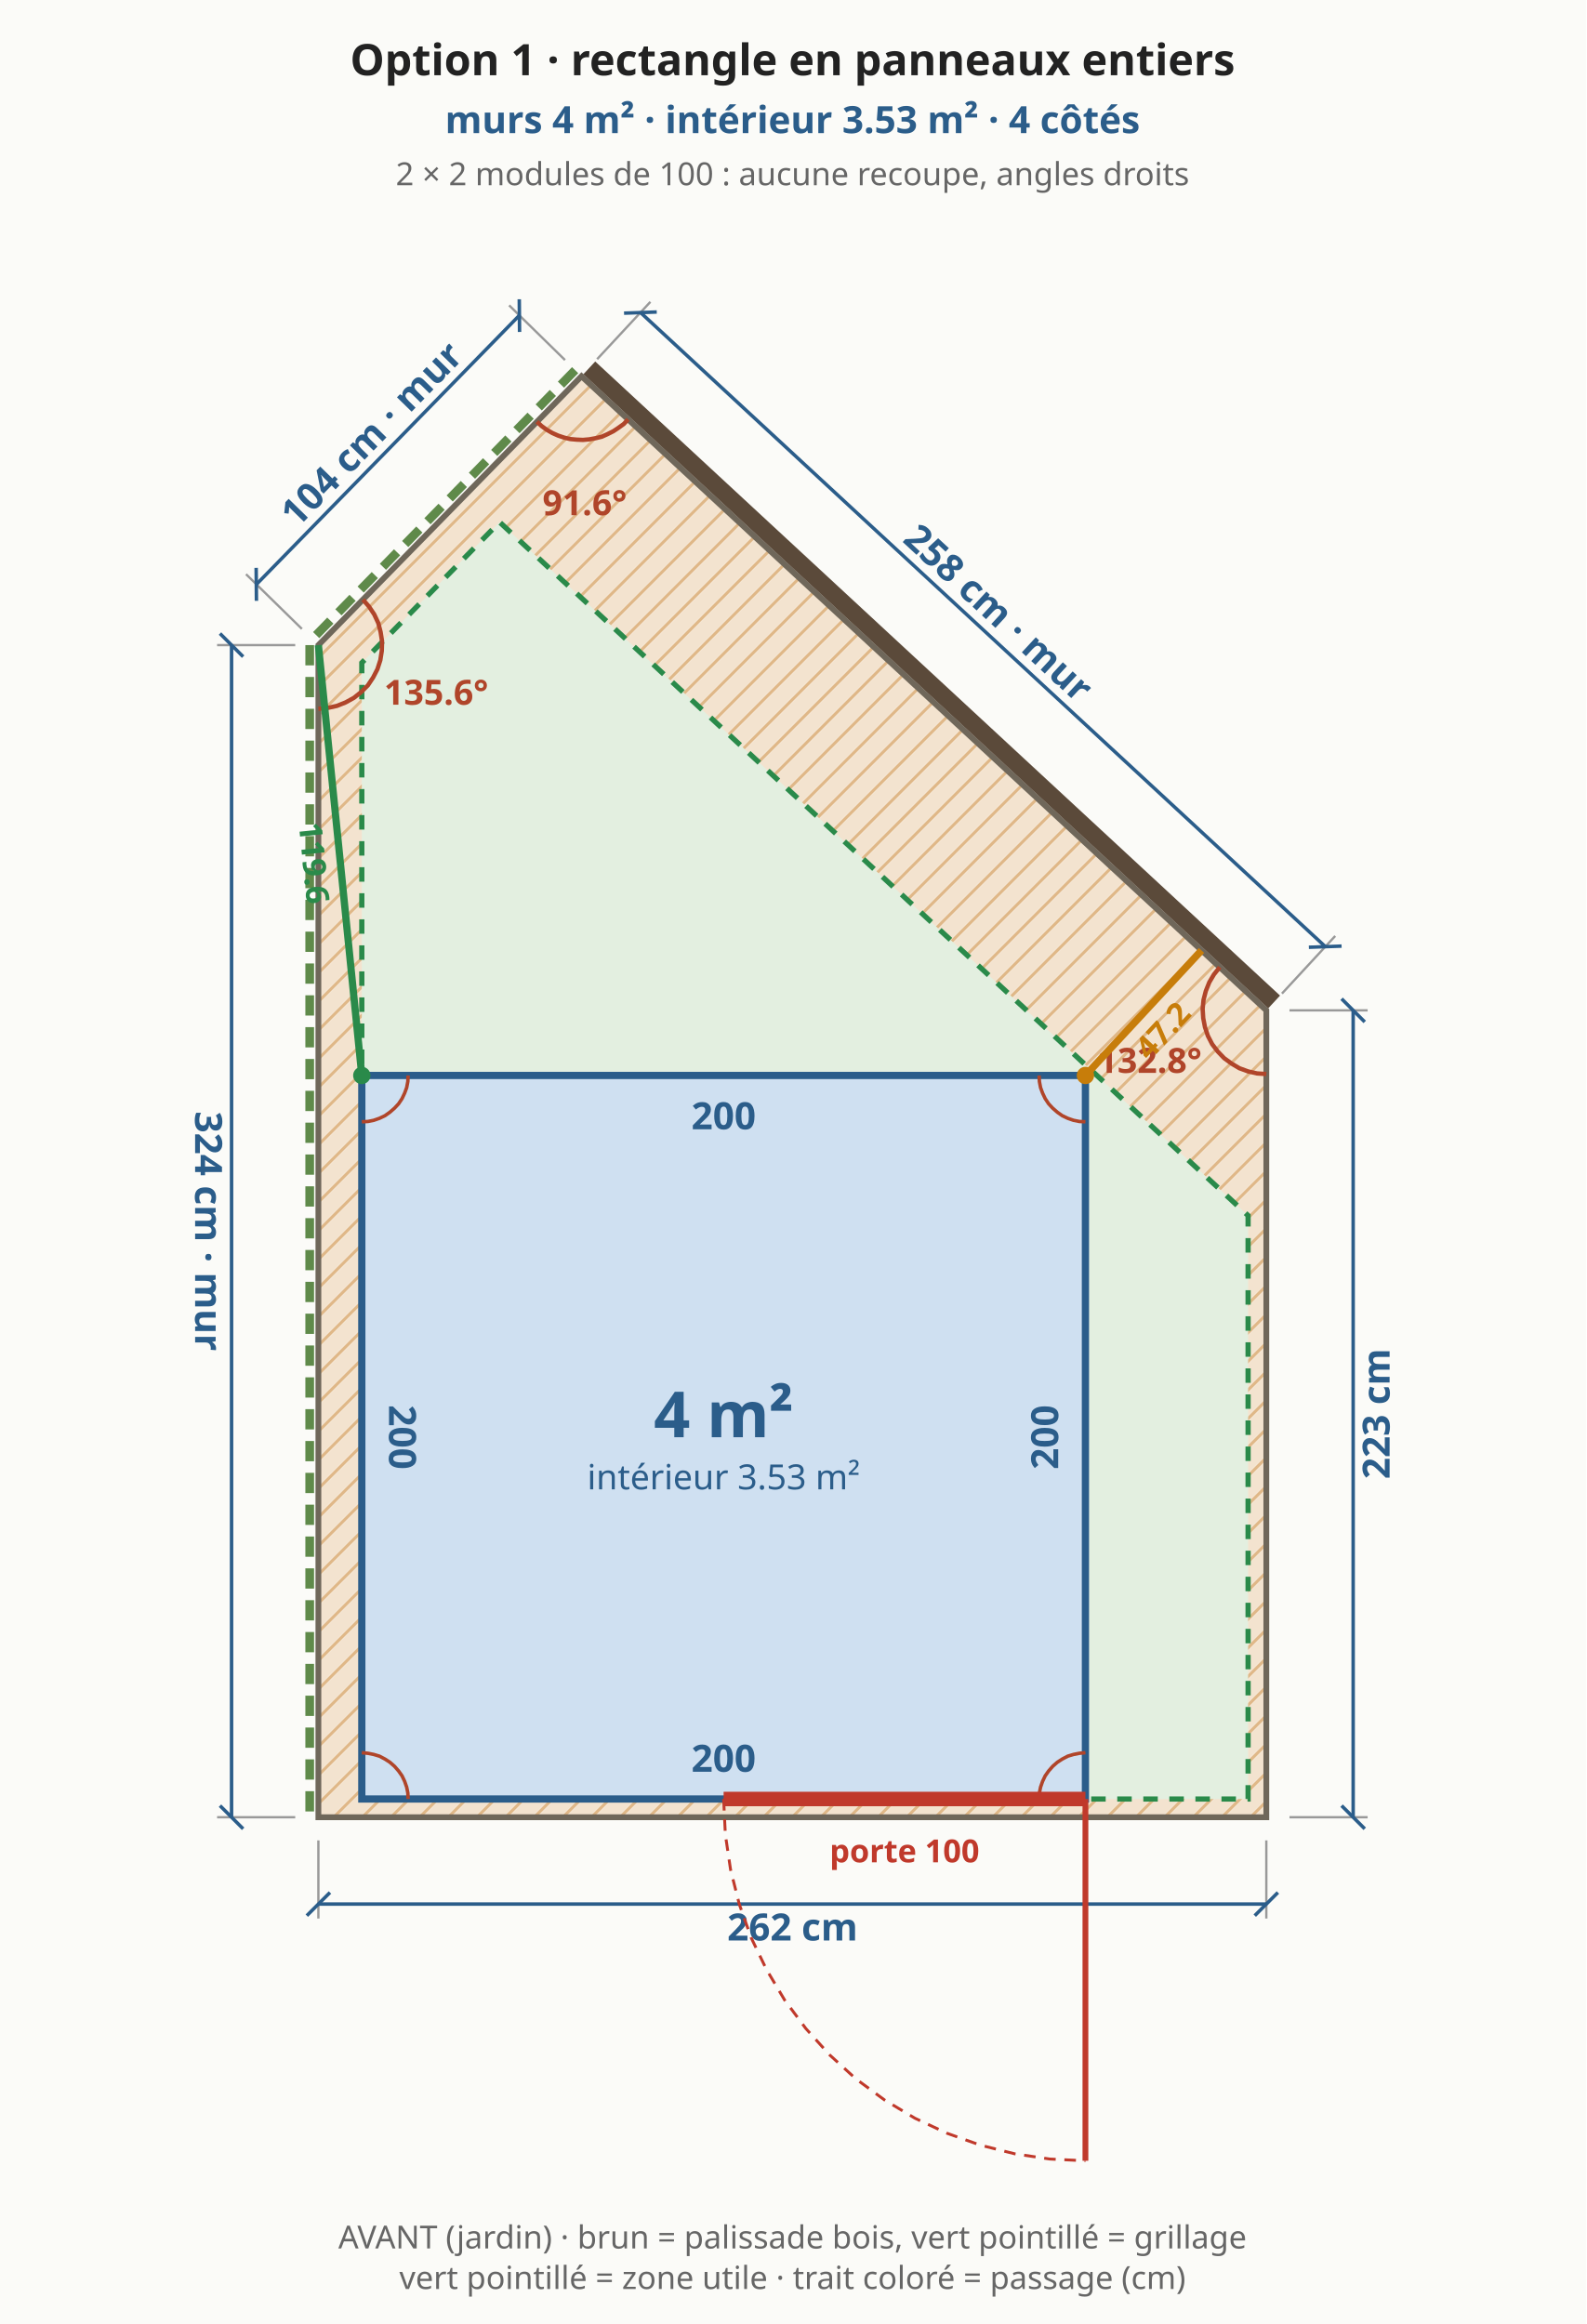
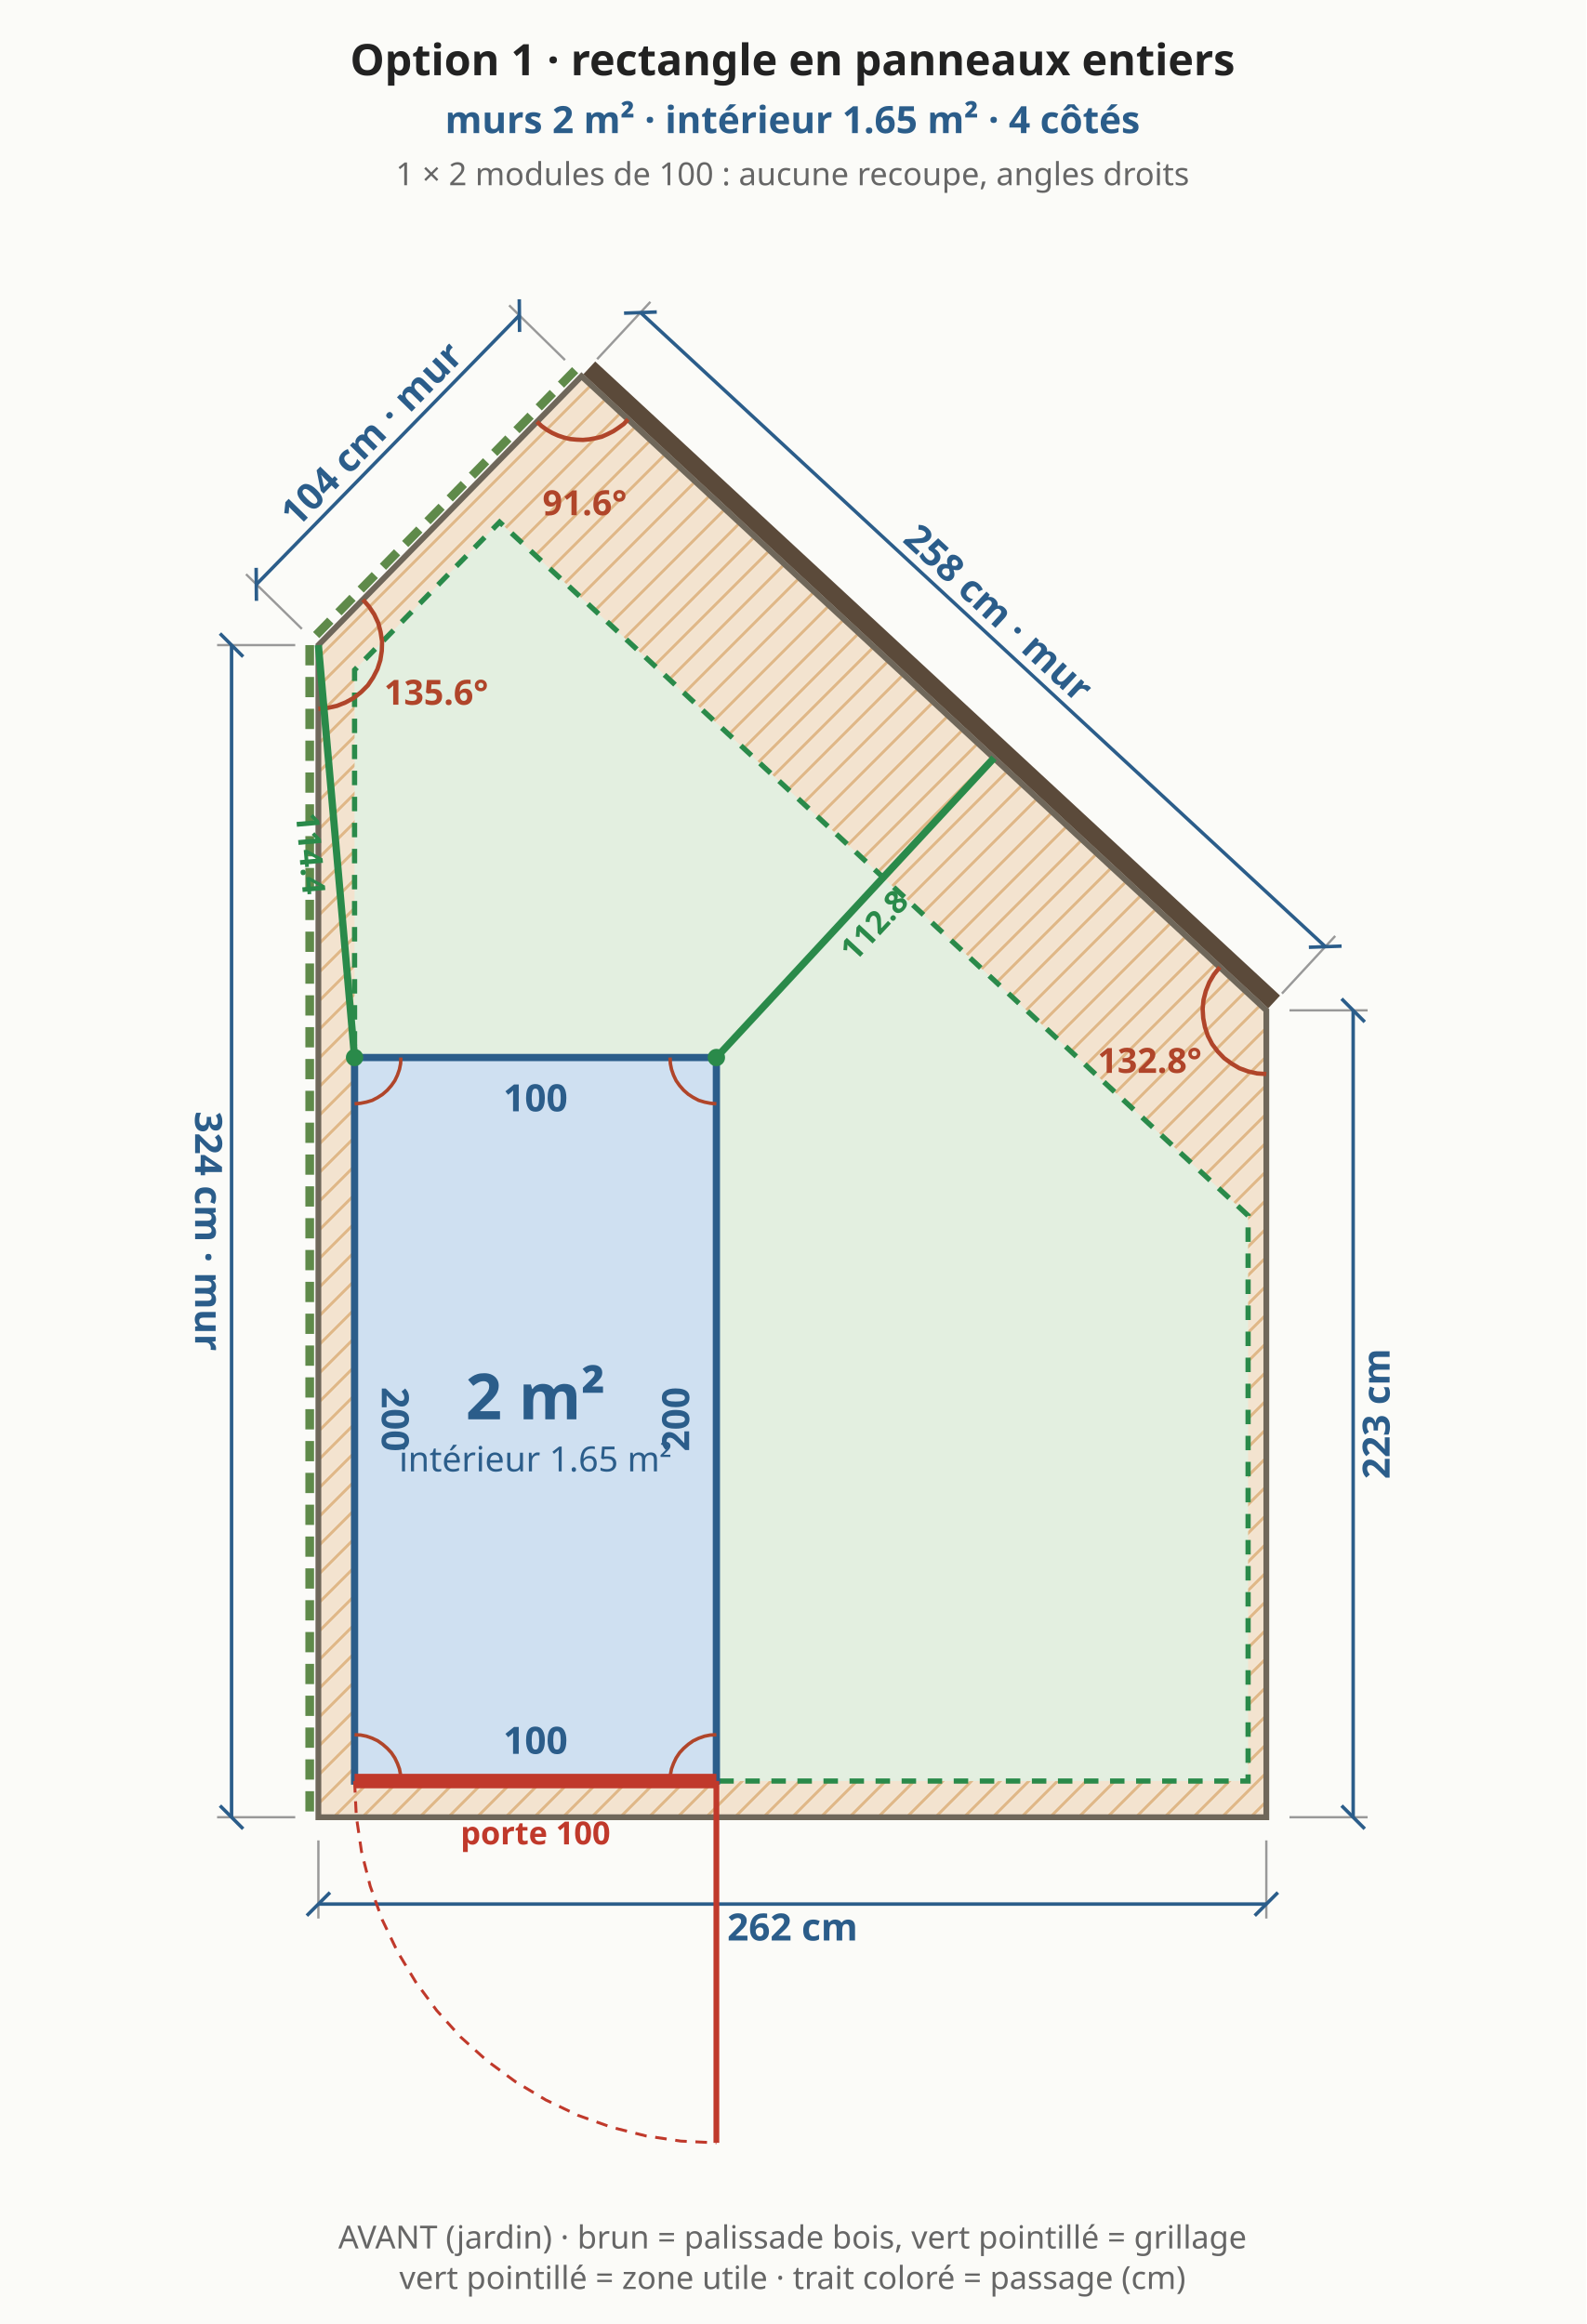
<svg xmlns="http://www.w3.org/2000/svg" viewBox="0 0 548 803" font-family="system-ui,sans-serif" font-size="13">
  <rect width="548" height="803" fill="#fbfbf8" />
  <defs>
    <pattern id="bande" width="7" height="7" patternUnits="userSpaceOnUse" patternTransform="rotate(45)">
      <rect width="7" height="7" fill="#f3e3cf" />
      <line x1="0" y1="0" x2="0" y2="7" stroke="#e0b98a" stroke-width="2" />
    </pattern>
  </defs>
  <polygon points="110.0,627.9 437.5,627.9 437.5,349.1 200.9,130.0 110.0,222.9" fill="url(#bande)" stroke="#6f675a" stroke-width="2" />
-   <polygon points="125.0,621.6 431.2,621.6 431.2,420.0 172.6,180.4 125.0,229.0" fill="#e3efe0" stroke="#2a8a4a" stroke-width="1.8" stroke-dasharray="5 4" />
+   <polygon points="122.5,615.4 431.2,615.4 431.2,420.0 172.6,180.4 122.5,231.5" fill="#e3efe0" stroke="#2a8a4a" stroke-width="1.8" stroke-dasharray="5 4" />
  <line x1="110.0" y1="635.9" x2="110.0" y2="662.9" stroke="#999" stroke-width="0.8" />
  <line x1="437.5" y1="635.9" x2="437.5" y2="662.9" stroke="#999" stroke-width="0.8" />
  <line x1="110.0" y1="657.9" x2="437.5" y2="657.9" stroke="#2b5d8a" stroke-width="1.2" />
  <line x1="106.0" y1="661.9" x2="114.0" y2="653.9" stroke="#2b5d8a" stroke-width="1.2" />
  <line x1="433.5" y1="661.9" x2="441.5" y2="653.9" stroke="#2b5d8a" stroke-width="1.2" />
  <text x="273.8" y="665.9" text-anchor="middle" dominant-baseline="middle" fill="#2b5d8a" font-size="13" font-weight="bold" transform="rotate(0.0 273.8 665.9)">262 cm</text>
  <line x1="445.5" y1="627.9" x2="472.5" y2="627.9" stroke="#999" stroke-width="0.8" />
  <line x1="445.5" y1="349.1" x2="472.5" y2="349.1" stroke="#999" stroke-width="0.8" />
  <line x1="467.5" y1="627.9" x2="467.5" y2="349.1" stroke="#2b5d8a" stroke-width="1.2" />
  <line x1="471.5" y1="631.9" x2="463.5" y2="623.9" stroke="#2b5d8a" stroke-width="1.2" />
  <line x1="471.5" y1="353.1" x2="463.5" y2="345.1" stroke="#2b5d8a" stroke-width="1.2" />
  <text x="475.5" y="488.5" text-anchor="middle" dominant-baseline="middle" fill="#2b5d8a" font-size="13" font-weight="bold" transform="rotate(-90.0 475.5 488.5)">223 cm</text>
  <line x1="440.2" y1="346.2" x2="203.6" y2="127.1" stroke="#5b4a3a" stroke-width="6" />
  <line x1="442.9" y1="343.3" x2="461.3" y2="323.4" stroke="#999" stroke-width="0.8" />
  <line x1="206.3" y1="124.1" x2="224.7" y2="104.3" stroke="#999" stroke-width="0.8" />
  <line x1="457.9" y1="327.1" x2="221.3" y2="108.0" stroke="#2b5d8a" stroke-width="1.2" />
  <line x1="463.5" y1="326.9" x2="452.2" y2="327.3" stroke="#2b5d8a" stroke-width="1.2" />
  <line x1="226.9" y1="107.8" x2="215.6" y2="108.2" stroke="#2b5d8a" stroke-width="1.2" />
  <text x="345.0" y="211.7" text-anchor="middle" dominant-baseline="middle" fill="#2b5d8a" font-size="13" font-weight="bold" transform="rotate(42.8 345.0 211.7)">258 cm · mur</text>
  <line x1="198.7" y1="127.9" x2="107.9" y2="220.8" stroke="#5f8a4a" stroke-width="3" stroke-dasharray="7 4" />
  <line x1="195.2" y1="124.4" x2="175.9" y2="105.5" stroke="#999" stroke-width="0.8" />
  <line x1="104.3" y1="217.3" x2="85.0" y2="198.4" stroke="#999" stroke-width="0.8" />
  <line x1="179.4" y1="109.0" x2="88.6" y2="201.9" stroke="#2b5d8a" stroke-width="1.2" />
  <line x1="179.4" y1="103.4" x2="179.5" y2="114.7" stroke="#2b5d8a" stroke-width="1.2" />
  <line x1="88.5" y1="196.2" x2="88.6" y2="207.6" stroke="#2b5d8a" stroke-width="1.2" />
  <text x="128.3" y="149.9" text-anchor="middle" dominant-baseline="middle" fill="#2b5d8a" font-size="13" font-weight="bold" transform="rotate(-45.6 128.3 149.9)">104 cm · mur</text>
  <line x1="107.0" y1="222.9" x2="107.0" y2="627.9" stroke="#5f8a4a" stroke-width="3" stroke-dasharray="7 4" />
  <line x1="102.0" y1="222.9" x2="75.0" y2="222.9" stroke="#999" stroke-width="0.8" />
  <line x1="102.0" y1="627.9" x2="75.0" y2="627.9" stroke="#999" stroke-width="0.8" />
  <line x1="80.0" y1="222.9" x2="80.0" y2="627.9" stroke="#2b5d8a" stroke-width="1.2" />
  <line x1="76.0" y1="218.9" x2="84.0" y2="226.9" stroke="#2b5d8a" stroke-width="1.2" />
  <line x1="76.0" y1="623.9" x2="84.0" y2="631.9" stroke="#2b5d8a" stroke-width="1.2" />
  <text x="72.0" y="425.4" text-anchor="middle" dominant-baseline="middle" fill="#2b5d8a" font-size="13" font-weight="bold" transform="rotate(90.0 72.0 425.4)">324 cm · mur</text>
  <polyline points="421.4,334.2 419.4,336.7 417.8,339.4 416.6,342.4 415.8,345.5 415.5,348.6 415.7,351.8 416.3,354.9 417.3,357.9 418.8,360.8 420.7,363.3 422.9,365.6 425.5,367.5 428.2,369.1 431.2,370.2 434.3,370.9 437.5,371.1" fill="none" stroke="#b0452a" stroke-width="1.5" />
  <text x="397.2" y="370.7" text-anchor="middle" fill="#b0452a" font-size="12" font-weight="bold">132.8°</text>
  <polyline points="185.5,145.7 187.1,147.2 188.9,148.5 190.8,149.6 192.8,150.5 194.9,151.2 197.0,151.7 199.2,151.9 201.4,152.0 203.6,151.8 205.8,151.4 207.9,150.9 209.9,150.0 211.9,149.0 213.7,147.8 215.5,146.5 217.0,144.9" fill="none" stroke="#b0452a" stroke-width="1.5" />
  <text x="202.0" y="178.0" text-anchor="middle" fill="#b0452a" font-size="12" font-weight="bold">91.6°</text>
  <polyline points="110.0,244.9 113.2,244.6 116.4,243.9 119.4,242.7 122.3,241.1 124.8,239.1 127.1,236.8 128.9,234.1 130.4,231.2 131.4,228.1 131.9,224.9 132.0,221.6 131.5,218.4 130.7,215.3 129.3,212.3 127.5,209.6 125.4,207.2" fill="none" stroke="#b0452a" stroke-width="1.5" />
  <text x="150.7" y="243.5" text-anchor="middle" fill="#b0452a" font-size="12" font-weight="bold">135.6°</text>
-   <polygon points="125.0,621.6 375.0,621.6 375.0,371.6 125.0,371.6" fill="#cfe0f1" stroke="#2b5d8a" stroke-width="2.5" />
-   <text x="250.0" y="607.6" text-anchor="middle" dominant-baseline="middle" fill="#2b5d8a" font-size="13" font-weight="bold" transform="rotate(0.0 250.0 607.6)">200</text>
-   <text x="361.0" y="496.6" text-anchor="middle" dominant-baseline="middle" fill="#2b5d8a" font-size="13" font-weight="bold" transform="rotate(-90.0 361.0 496.6)">200</text>
-   <text x="250.0" y="385.6" text-anchor="middle" dominant-baseline="middle" fill="#2b5d8a" font-size="13" font-weight="bold" transform="rotate(0.0 250.0 385.6)">200</text>
-   <text x="139.0" y="496.6" text-anchor="middle" dominant-baseline="middle" fill="#2b5d8a" font-size="13" font-weight="bold" transform="rotate(90.0 139.0 496.6)">200</text>
-   <polyline points="141.0,621.6 140.9,619.5 140.5,617.5 139.8,615.5 138.9,613.6 137.7,611.9 136.3,610.3 134.7,608.9 133.0,607.8 131.1,606.8 129.1,606.2 127.1,605.8 125.0,605.6" fill="none" stroke="#b0452a" stroke-width="1.2" />
-   <polyline points="375.0,605.6 372.9,605.8 370.9,606.2 368.9,606.8 367.0,607.8 365.3,608.9 363.7,610.3 362.3,611.9 361.1,613.6 360.2,615.5 359.5,617.5 359.1,619.5 359.0,621.6" fill="none" stroke="#b0452a" stroke-width="1.2" />
-   <polyline points="359.0,371.6 359.1,373.7 359.5,375.8 360.2,377.7 361.1,379.6 362.3,381.4 363.7,382.9 365.3,384.3 367.0,385.5 368.9,386.4 370.9,387.1 372.9,387.5 375.0,387.6" fill="none" stroke="#b0452a" stroke-width="1.2" />
-   <polyline points="125.0,387.6 127.1,387.5 129.1,387.1 131.1,386.4 133.0,385.5 134.7,384.3 136.3,382.9 137.7,381.4 138.9,379.6 139.8,377.7 140.5,375.8 140.9,373.7 141.0,371.6" fill="none" stroke="#b0452a" stroke-width="1.2" />
-   <line x1="250.0" y1="621.6" x2="375.0" y2="621.6" stroke="#c0392b" stroke-width="5" />
-   <line x1="375.0" y1="621.6" x2="375.0" y2="746.6" stroke="#c0392b" stroke-width="2" />
-   <polyline points="250.0,621.6 250.6,633.9 252.4,646.0 255.4,657.9 259.5,669.5 264.8,680.5 271.1,691.1 278.4,700.9 286.6,710.0 295.7,718.3 305.6,725.6 316.1,731.9 327.2,737.1 338.7,741.2 350.6,744.2 362.7,746.0 375.0,746.6" fill="none" stroke="#c0392b" stroke-width="1" stroke-dasharray="4 3" />
-   <text x="312.5" y="639.6" text-anchor="middle" dominant-baseline="middle" fill="#c0392b" font-size="11" font-weight="bold">porte 100</text>
-   <line x1="375.0" y1="371.6" x2="415.1" y2="328.4" stroke="#c77d0a" stroke-width="2.5" />
-   <circle cx="375.0" cy="371.6" r="3" fill="#c77d0a" />
-   <text x="401.7" y="356.1" text-anchor="middle" dominant-baseline="middle" fill="#c77d0a" font-size="11" font-weight="bold" transform="rotate(-47.1 401.7 356.1)">47.2</text>
-   <line x1="125.0" y1="371.6" x2="110.0" y2="222.9" stroke="#2a8a4a" stroke-width="2.5" />
-   <circle cx="125.0" cy="371.6" r="3" fill="#2a8a4a" />
-   <text x="108.5" y="298.2" text-anchor="middle" dominant-baseline="middle" fill="#2a8a4a" font-size="11" font-weight="bold" transform="rotate(84.2 108.5 298.2)">119.6</text>
-   <text x="250.0" y="496.6" text-anchor="middle" fill="#2b5d8a" font-size="22" font-weight="bold">4 m²</text>
-   <text x="250.0" y="514.6" text-anchor="middle" fill="#2b5d8a" font-size="12" font-weight="normal">intérieur 3.53 m²</text>
+   <polygon points="122.5,615.4 247.5,615.4 247.5,365.4 122.5,365.4" fill="#cfe0f1" stroke="#2b5d8a" stroke-width="2.5" />
+   <text x="185.0" y="601.4" text-anchor="middle" dominant-baseline="middle" fill="#2b5d8a" font-size="13" font-weight="bold" transform="rotate(0.0 185.0 601.4)">100</text>
+   <text x="233.5" y="490.4" text-anchor="middle" dominant-baseline="middle" fill="#2b5d8a" font-size="13" font-weight="bold" transform="rotate(-90.0 233.5 490.4)">200</text>
+   <text x="185.0" y="379.4" text-anchor="middle" dominant-baseline="middle" fill="#2b5d8a" font-size="13" font-weight="bold" transform="rotate(0.0 185.0 379.4)">100</text>
+   <text x="136.5" y="490.4" text-anchor="middle" dominant-baseline="middle" fill="#2b5d8a" font-size="13" font-weight="bold" transform="rotate(90.0 136.5 490.4)">200</text>
+   <polyline points="138.5,615.4 138.4,613.3 138.0,611.2 137.3,609.3 136.4,607.4 135.2,605.6 133.8,604.1 132.2,602.7 130.5,601.5 128.6,600.6 126.6,599.9 124.6,599.5 122.5,599.4" fill="none" stroke="#b0452a" stroke-width="1.2" />
+   <polyline points="247.5,599.4 245.4,599.5 243.4,599.9 241.4,600.6 239.5,601.5 237.8,602.7 236.2,604.1 234.8,605.6 233.6,607.4 232.7,609.3 232.0,611.2 231.6,613.3 231.5,615.4" fill="none" stroke="#b0452a" stroke-width="1.2" />
+   <polyline points="231.5,365.4 231.6,367.5 232.0,369.5 232.7,371.5 233.6,373.4 234.8,375.1 236.2,376.7 237.8,378.1 239.5,379.2 241.4,380.2 243.4,380.8 245.4,381.2 247.5,381.4" fill="none" stroke="#b0452a" stroke-width="1.2" />
+   <polyline points="122.5,381.4 124.6,381.2 126.6,380.8 128.6,380.2 130.5,379.2 132.2,378.1 133.8,376.7 135.2,375.1 136.4,373.4 137.3,371.5 138.0,369.5 138.4,367.5 138.5,365.4" fill="none" stroke="#b0452a" stroke-width="1.2" />
+   <line x1="122.5" y1="615.4" x2="247.5" y2="615.4" stroke="#c0392b" stroke-width="5" />
+   <line x1="247.5" y1="615.4" x2="247.5" y2="740.4" stroke="#c0392b" stroke-width="2" />
+   <polyline points="122.5,615.4 123.1,627.6 124.9,639.8 127.9,651.7 132.0,663.2 137.3,674.3 143.6,684.8 150.9,694.7 159.1,703.8 168.2,712.0 178.1,719.3 188.6,725.6 199.7,730.9 211.2,735.0 223.1,738.0 235.2,739.8 247.5,740.4" fill="none" stroke="#c0392b" stroke-width="1" stroke-dasharray="4 3" />
+   <text x="185.0" y="633.4" text-anchor="middle" dominant-baseline="middle" fill="#c0392b" font-size="11" font-weight="bold">porte 100</text>
+   <line x1="247.5" y1="365.4" x2="343.4" y2="261.9" stroke="#2a8a4a" stroke-width="2.5" />
+   <circle cx="247.5" cy="365.4" r="3" fill="#2a8a4a" />
+   <text x="302.0" y="319.7" text-anchor="middle" dominant-baseline="middle" fill="#2a8a4a" font-size="11" font-weight="bold" transform="rotate(-47.2 302.0 319.7)">112.8</text>
+   <line x1="122.5" y1="365.4" x2="110.0" y2="222.9" stroke="#2a8a4a" stroke-width="2.5" />
+   <circle cx="122.5" cy="365.4" r="3" fill="#2a8a4a" />
+   <text x="107.3" y="294.9" text-anchor="middle" dominant-baseline="middle" fill="#2a8a4a" font-size="11" font-weight="bold" transform="rotate(85.0 107.3 294.9)">114.4</text>
+   <text x="185.0" y="490.4" text-anchor="middle" fill="#2b5d8a" font-size="22" font-weight="bold">2 m²</text>
+   <text x="185.0" y="508.4" text-anchor="middle" fill="#2b5d8a" font-size="12" font-weight="normal">intérieur 1.65 m²</text>
  <text x="273.8" y="26.0" text-anchor="middle" fill="#222" font-size="15" font-weight="bold">Option 1 · rectangle en panneaux entiers</text>
-   <text x="273.8" y="46.0" text-anchor="middle" fill="#2b5d8a" font-size="13" font-weight="bold">murs 4 m² · intérieur 3.53 m² · 4 côtés</text>
-   <text x="273.8" y="64.0" text-anchor="middle" fill="#666" font-size="11" font-weight="normal">2 × 2 modules de 100 : aucune recoupe, angles droits</text>
+   <text x="273.8" y="46.0" text-anchor="middle" fill="#2b5d8a" font-size="13" font-weight="bold">murs 2 m² · intérieur 1.65 m² · 4 côtés</text>
+   <text x="273.8" y="64.0" text-anchor="middle" fill="#666" font-size="11" font-weight="normal">1 × 2 modules de 100 : aucune recoupe, angles droits</text>
  <text x="273.8" y="776.9" text-anchor="middle" fill="#666" font-size="11" font-weight="normal">AVANT (jardin) · brun = palissade bois, vert pointillé = grillage</text>
  <text x="273.8" y="790.9" text-anchor="middle" fill="#666" font-size="11" font-weight="normal">vert pointillé = zone utile · trait coloré = passage (cm)</text>
</svg>
